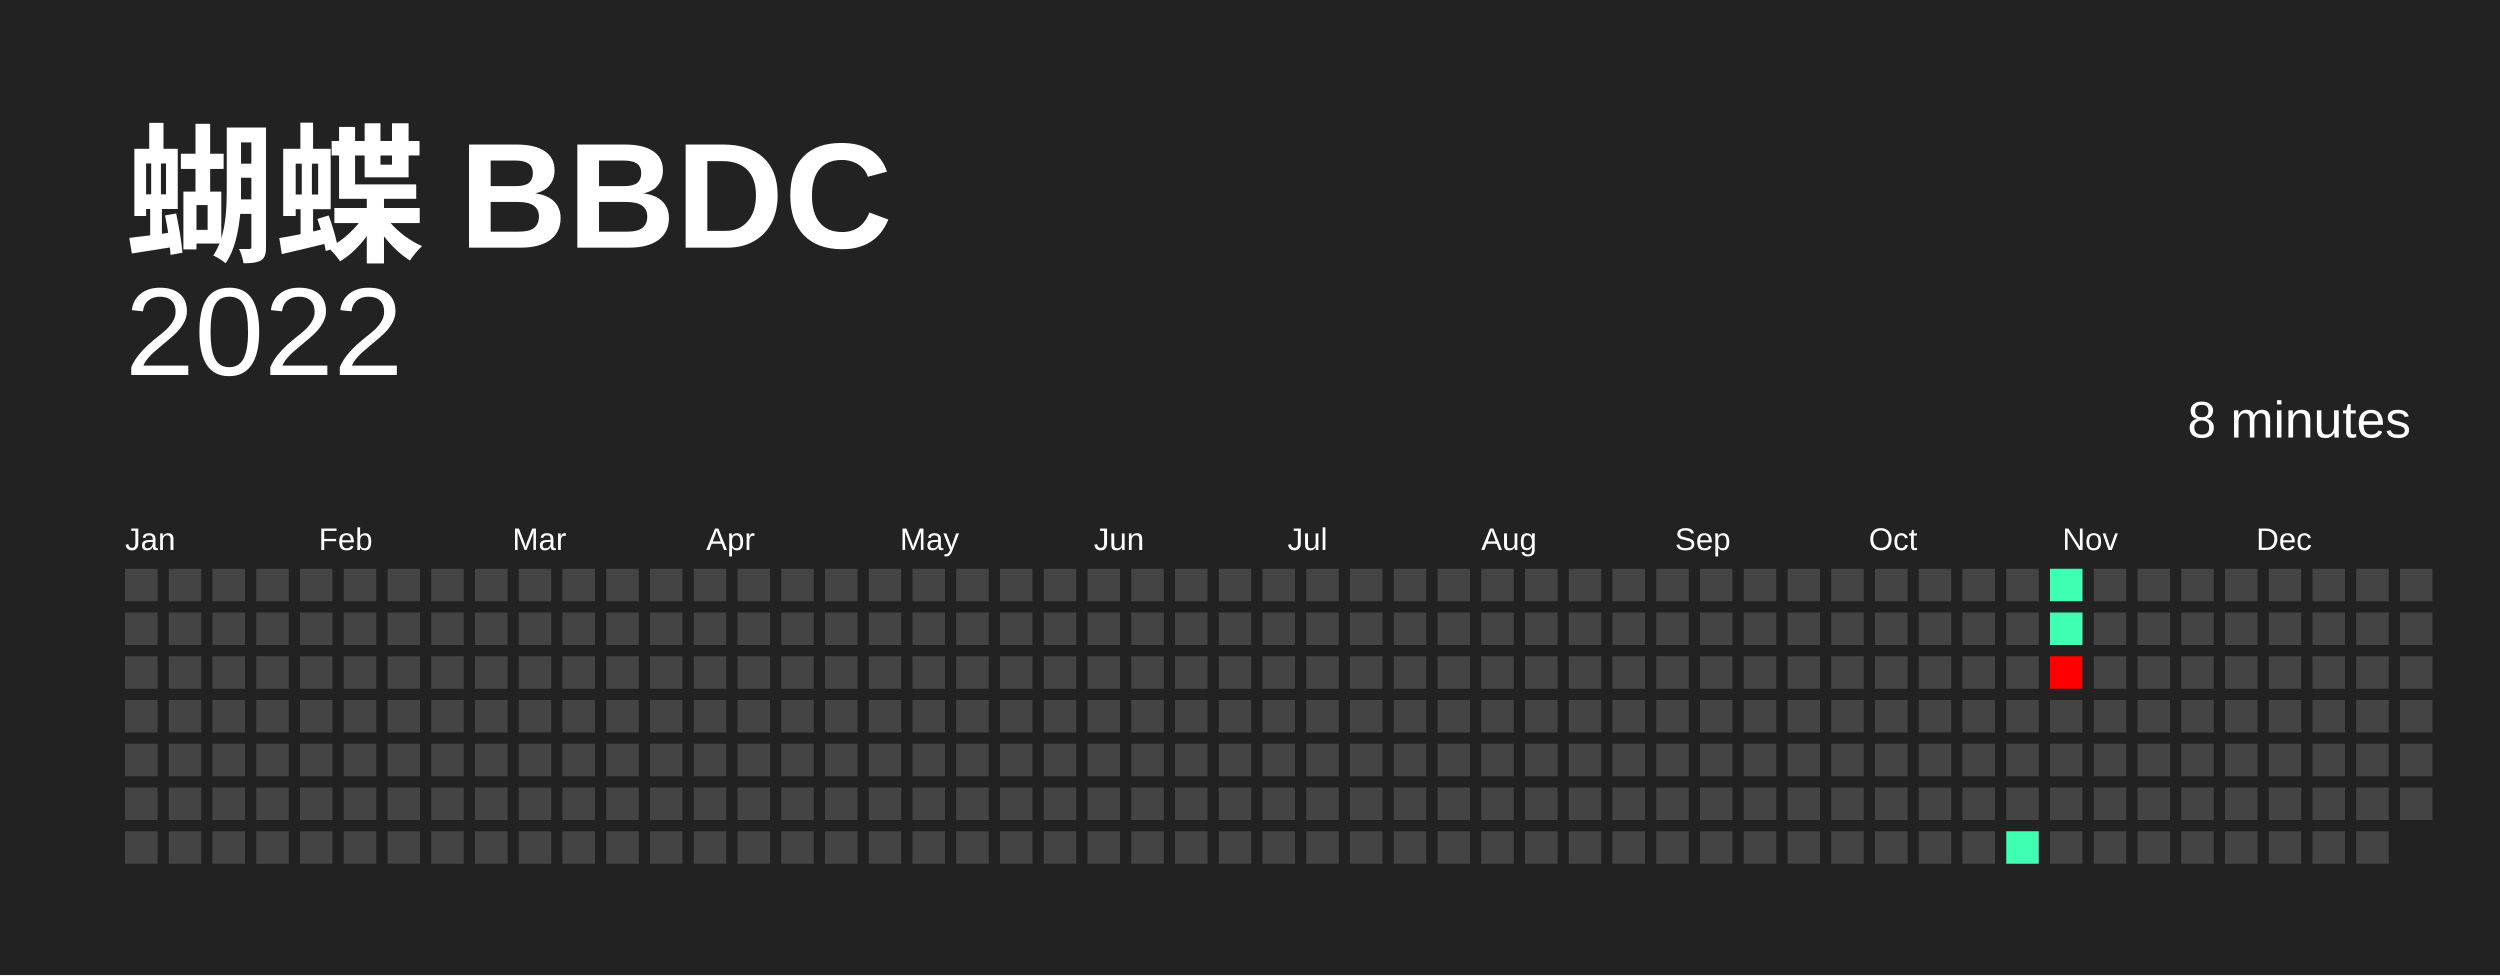
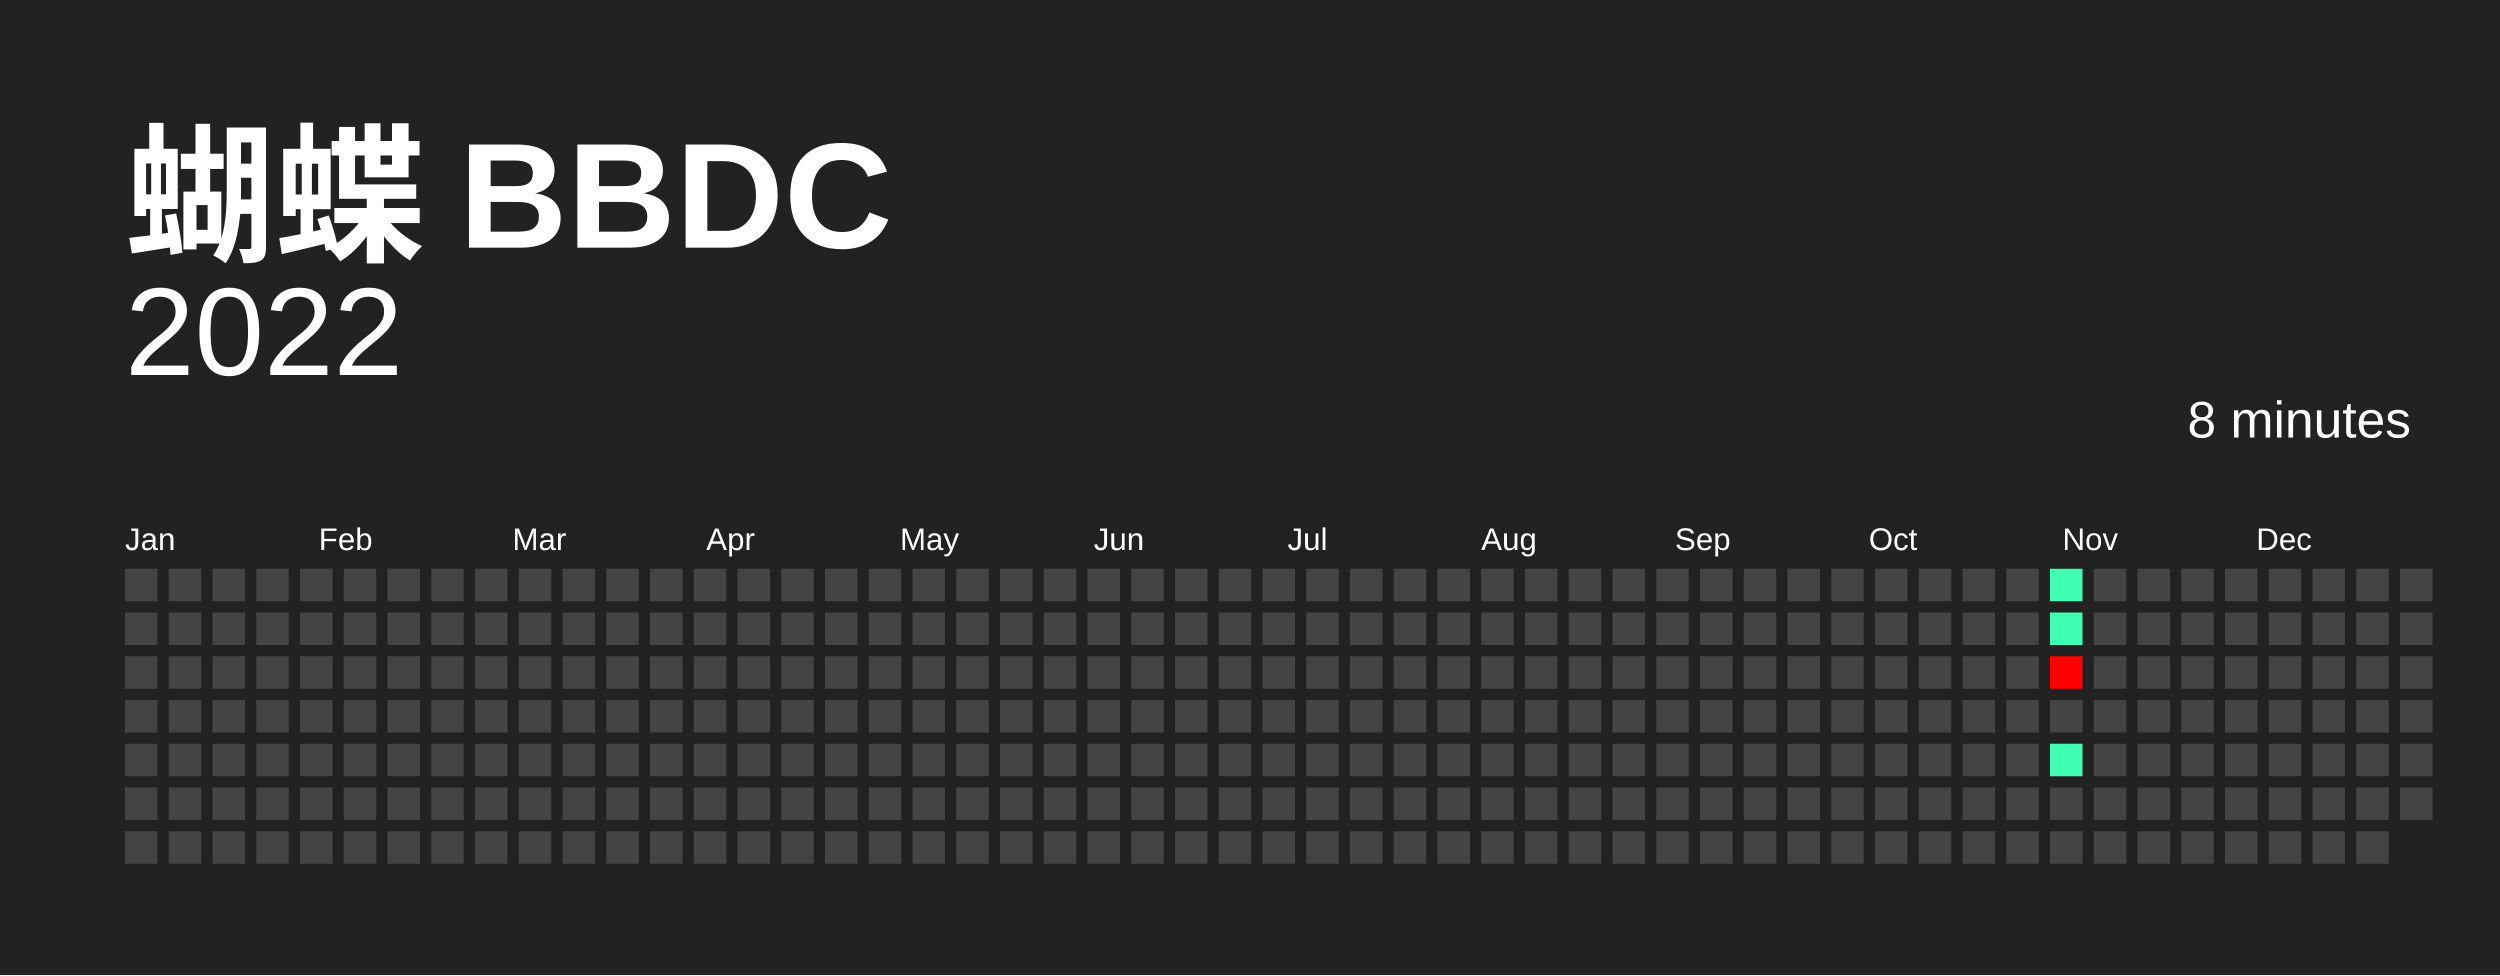
<svg xmlns="http://www.w3.org/2000/svg" baseProfile="full" height="78mm" version="1.1" viewBox="0,0,200,78" width="200mm">
  <defs />
  <rect fill="#222222" height="78" width="200" x="0" y="0" />
  <text fill="#FFFFFF" style="font-size:12px; font-family:Arial; font-weight:bold;" x="10" y="20">蝴蝶 BBDC</text>
  <text alignment-baseline="hanging" fill="#FFFFFF" style="font-size:10.0px; font-family:Arial;" x="10" y="30">2022</text>
  <text alignment-baseline="hanging" fill="#FFFFFF" style="font-size:4.125px; font-family:Arial;" x="175" y="35">8 minutes</text>
  <text fill="#FFFFFF" style="font-size:2.5px; font-family:Arial" x="10.0" y="44">Jan</text>
  <text fill="#FFFFFF" style="font-size:2.5px; font-family:Arial" x="25.5" y="44">Feb</text>
  <text fill="#FFFFFF" style="font-size:2.5px; font-family:Arial" x="41.0" y="44">Mar</text>
  <text fill="#FFFFFF" style="font-size:2.5px; font-family:Arial" x="56.5" y="44">Apr</text>
  <text fill="#FFFFFF" style="font-size:2.5px; font-family:Arial" x="72.0" y="44">May</text>
  <text fill="#FFFFFF" style="font-size:2.5px; font-family:Arial" x="87.5" y="44">Jun</text>
  <text fill="#FFFFFF" style="font-size:2.5px; font-family:Arial" x="103.0" y="44">Jul</text>
  <text fill="#FFFFFF" style="font-size:2.5px; font-family:Arial" x="118.5" y="44">Aug</text>
  <text fill="#FFFFFF" style="font-size:2.5px; font-family:Arial" x="134.0" y="44">Sep</text>
  <text fill="#FFFFFF" style="font-size:2.5px; font-family:Arial" x="149.5" y="44">Oct</text>
  <text fill="#FFFFFF" style="font-size:2.5px; font-family:Arial" x="165.0" y="44">Nov</text>
  <text fill="#FFFFFF" style="font-size:2.5px; font-family:Arial" x="180.5" y="44">Dec</text>
  <rect fill="#444444" height="2.6" width="2.6" x="10.0" y="45.5" />
  <rect fill="#444444" height="2.6" width="2.6" x="10.0" y="49.0" />
  <rect fill="#444444" height="2.6" width="2.6" x="10.0" y="52.5" />
  <rect fill="#444444" height="2.6" width="2.6" x="10.0" y="56.0" />
  <rect fill="#444444" height="2.6" width="2.6" x="10.0" y="59.5" />
  <rect fill="#444444" height="2.6" width="2.6" x="10.0" y="63.0" />
  <rect fill="#444444" height="2.6" width="2.6" x="10.0" y="66.5" />
  <rect fill="#444444" height="2.6" width="2.6" x="13.5" y="45.5" />
  <rect fill="#444444" height="2.6" width="2.6" x="13.5" y="49.0" />
  <rect fill="#444444" height="2.6" width="2.6" x="13.5" y="52.5" />
  <rect fill="#444444" height="2.6" width="2.6" x="13.5" y="56.0" />
  <rect fill="#444444" height="2.6" width="2.6" x="13.5" y="59.5" />
  <rect fill="#444444" height="2.6" width="2.6" x="13.5" y="63.0" />
  <rect fill="#444444" height="2.6" width="2.6" x="13.5" y="66.5" />
  <rect fill="#444444" height="2.6" width="2.6" x="17.0" y="45.5" />
  <rect fill="#444444" height="2.6" width="2.6" x="17.0" y="49.0" />
  <rect fill="#444444" height="2.6" width="2.6" x="17.0" y="52.5" />
  <rect fill="#444444" height="2.6" width="2.6" x="17.0" y="56.0" />
  <rect fill="#444444" height="2.6" width="2.6" x="17.0" y="59.5" />
  <rect fill="#444444" height="2.6" width="2.6" x="17.0" y="63.0" />
  <rect fill="#444444" height="2.6" width="2.6" x="17.0" y="66.5" />
  <rect fill="#444444" height="2.6" width="2.6" x="20.5" y="45.5" />
  <rect fill="#444444" height="2.6" width="2.6" x="20.5" y="49.0" />
  <rect fill="#444444" height="2.6" width="2.6" x="20.5" y="52.5" />
  <rect fill="#444444" height="2.6" width="2.6" x="20.5" y="56.0" />
  <rect fill="#444444" height="2.6" width="2.6" x="20.5" y="59.5" />
  <rect fill="#444444" height="2.6" width="2.6" x="20.5" y="63.0" />
  <rect fill="#444444" height="2.6" width="2.6" x="20.5" y="66.5" />
  <rect fill="#444444" height="2.6" width="2.6" x="24.0" y="45.5" />
  <rect fill="#444444" height="2.6" width="2.6" x="24.0" y="49.0" />
  <rect fill="#444444" height="2.6" width="2.6" x="24.0" y="52.5" />
  <rect fill="#444444" height="2.6" width="2.6" x="24.0" y="56.0" />
  <rect fill="#444444" height="2.6" width="2.6" x="24.0" y="59.5" />
  <rect fill="#444444" height="2.6" width="2.6" x="24.0" y="63.0" />
  <rect fill="#444444" height="2.6" width="2.6" x="24.0" y="66.5" />
  <rect fill="#444444" height="2.6" width="2.6" x="27.5" y="45.5" />
  <rect fill="#444444" height="2.6" width="2.6" x="27.5" y="49.0" />
  <rect fill="#444444" height="2.6" width="2.6" x="27.5" y="52.5" />
  <rect fill="#444444" height="2.6" width="2.6" x="27.5" y="56.0" />
  <rect fill="#444444" height="2.6" width="2.6" x="27.5" y="59.5" />
  <rect fill="#444444" height="2.6" width="2.6" x="27.5" y="63.0" />
  <rect fill="#444444" height="2.6" width="2.6" x="27.5" y="66.5" />
  <rect fill="#444444" height="2.6" width="2.6" x="31.0" y="45.5" />
  <rect fill="#444444" height="2.6" width="2.6" x="31.0" y="49.0" />
  <rect fill="#444444" height="2.6" width="2.6" x="31.0" y="52.5" />
  <rect fill="#444444" height="2.6" width="2.6" x="31.0" y="56.0" />
  <rect fill="#444444" height="2.6" width="2.6" x="31.0" y="59.5" />
  <rect fill="#444444" height="2.6" width="2.6" x="31.0" y="63.0" />
  <rect fill="#444444" height="2.6" width="2.6" x="31.0" y="66.5" />
  <rect fill="#444444" height="2.6" width="2.6" x="34.5" y="45.5" />
  <rect fill="#444444" height="2.6" width="2.6" x="34.5" y="49.0" />
  <rect fill="#444444" height="2.6" width="2.6" x="34.5" y="52.5" />
  <rect fill="#444444" height="2.6" width="2.6" x="34.5" y="56.0" />
  <rect fill="#444444" height="2.6" width="2.6" x="34.5" y="59.5" />
  <rect fill="#444444" height="2.6" width="2.6" x="34.5" y="63.0" />
  <rect fill="#444444" height="2.6" width="2.6" x="34.5" y="66.5" />
  <rect fill="#444444" height="2.6" width="2.6" x="38.0" y="45.5" />
  <rect fill="#444444" height="2.6" width="2.6" x="38.0" y="49.0" />
  <rect fill="#444444" height="2.6" width="2.6" x="38.0" y="52.5" />
  <rect fill="#444444" height="2.6" width="2.6" x="38.0" y="56.0" />
  <rect fill="#444444" height="2.6" width="2.6" x="38.0" y="59.5" />
  <rect fill="#444444" height="2.6" width="2.6" x="38.0" y="63.0" />
  <rect fill="#444444" height="2.6" width="2.6" x="38.0" y="66.5" />
  <rect fill="#444444" height="2.6" width="2.6" x="41.5" y="45.5" />
  <rect fill="#444444" height="2.6" width="2.6" x="41.5" y="49.0" />
  <rect fill="#444444" height="2.6" width="2.6" x="41.5" y="52.5" />
  <rect fill="#444444" height="2.6" width="2.6" x="41.5" y="56.0" />
  <rect fill="#444444" height="2.6" width="2.6" x="41.5" y="59.5" />
  <rect fill="#444444" height="2.6" width="2.6" x="41.5" y="63.0" />
  <rect fill="#444444" height="2.6" width="2.6" x="41.5" y="66.5" />
  <rect fill="#444444" height="2.6" width="2.6" x="45.0" y="45.5" />
  <rect fill="#444444" height="2.6" width="2.6" x="45.0" y="49.0" />
  <rect fill="#444444" height="2.6" width="2.6" x="45.0" y="52.5" />
  <rect fill="#444444" height="2.6" width="2.6" x="45.0" y="56.0" />
  <rect fill="#444444" height="2.6" width="2.6" x="45.0" y="59.5" />
  <rect fill="#444444" height="2.6" width="2.6" x="45.0" y="63.0" />
  <rect fill="#444444" height="2.6" width="2.6" x="45.0" y="66.5" />
  <rect fill="#444444" height="2.6" width="2.6" x="48.5" y="45.5" />
  <rect fill="#444444" height="2.6" width="2.6" x="48.5" y="49.0" />
  <rect fill="#444444" height="2.6" width="2.6" x="48.5" y="52.5" />
  <rect fill="#444444" height="2.6" width="2.6" x="48.5" y="56.0" />
  <rect fill="#444444" height="2.6" width="2.6" x="48.5" y="59.5" />
  <rect fill="#444444" height="2.6" width="2.6" x="48.5" y="63.0" />
  <rect fill="#444444" height="2.6" width="2.6" x="48.5" y="66.5" />
  <rect fill="#444444" height="2.6" width="2.6" x="52.0" y="45.5" />
  <rect fill="#444444" height="2.6" width="2.6" x="52.0" y="49.0" />
  <rect fill="#444444" height="2.6" width="2.6" x="52.0" y="52.5" />
  <rect fill="#444444" height="2.6" width="2.6" x="52.0" y="56.0" />
  <rect fill="#444444" height="2.6" width="2.6" x="52.0" y="59.5" />
  <rect fill="#444444" height="2.6" width="2.6" x="52.0" y="63.0" />
  <rect fill="#444444" height="2.6" width="2.6" x="52.0" y="66.5" />
  <rect fill="#444444" height="2.6" width="2.6" x="55.5" y="45.5" />
  <rect fill="#444444" height="2.6" width="2.6" x="55.5" y="49.0" />
  <rect fill="#444444" height="2.6" width="2.6" x="55.5" y="52.5" />
  <rect fill="#444444" height="2.6" width="2.6" x="55.5" y="56.0" />
  <rect fill="#444444" height="2.6" width="2.6" x="55.5" y="59.5" />
  <rect fill="#444444" height="2.6" width="2.6" x="55.5" y="63.0" />
  <rect fill="#444444" height="2.6" width="2.6" x="55.5" y="66.5" />
  <rect fill="#444444" height="2.6" width="2.6" x="59.0" y="45.5" />
  <rect fill="#444444" height="2.6" width="2.6" x="59.0" y="49.0" />
  <rect fill="#444444" height="2.6" width="2.6" x="59.0" y="52.5" />
  <rect fill="#444444" height="2.6" width="2.6" x="59.0" y="56.0" />
  <rect fill="#444444" height="2.6" width="2.6" x="59.0" y="59.5" />
  <rect fill="#444444" height="2.6" width="2.6" x="59.0" y="63.0" />
  <rect fill="#444444" height="2.6" width="2.6" x="59.0" y="66.5" />
  <rect fill="#444444" height="2.6" width="2.6" x="62.5" y="45.5" />
  <rect fill="#444444" height="2.6" width="2.6" x="62.5" y="49.0" />
  <rect fill="#444444" height="2.6" width="2.6" x="62.5" y="52.5" />
  <rect fill="#444444" height="2.6" width="2.6" x="62.5" y="56.0" />
  <rect fill="#444444" height="2.6" width="2.6" x="62.5" y="59.5" />
  <rect fill="#444444" height="2.6" width="2.6" x="62.5" y="63.0" />
  <rect fill="#444444" height="2.6" width="2.6" x="62.5" y="66.5" />
  <rect fill="#444444" height="2.6" width="2.6" x="66.0" y="45.5" />
  <rect fill="#444444" height="2.6" width="2.6" x="66.0" y="49.0" />
  <rect fill="#444444" height="2.6" width="2.6" x="66.0" y="52.5" />
  <rect fill="#444444" height="2.6" width="2.6" x="66.0" y="56.0" />
  <rect fill="#444444" height="2.6" width="2.6" x="66.0" y="59.5" />
  <rect fill="#444444" height="2.6" width="2.6" x="66.0" y="63.0" />
  <rect fill="#444444" height="2.6" width="2.6" x="66.0" y="66.5" />
  <rect fill="#444444" height="2.6" width="2.6" x="69.5" y="45.5" />
  <rect fill="#444444" height="2.6" width="2.6" x="69.5" y="49.0" />
  <rect fill="#444444" height="2.6" width="2.6" x="69.5" y="52.5" />
  <rect fill="#444444" height="2.6" width="2.6" x="69.5" y="56.0" />
  <rect fill="#444444" height="2.6" width="2.6" x="69.5" y="59.5" />
  <rect fill="#444444" height="2.6" width="2.6" x="69.5" y="63.0" />
  <rect fill="#444444" height="2.6" width="2.6" x="69.5" y="66.5" />
  <rect fill="#444444" height="2.6" width="2.6" x="73.0" y="45.5" />
  <rect fill="#444444" height="2.6" width="2.6" x="73.0" y="49.0" />
  <rect fill="#444444" height="2.6" width="2.6" x="73.0" y="52.5" />
  <rect fill="#444444" height="2.6" width="2.6" x="73.0" y="56.0" />
  <rect fill="#444444" height="2.6" width="2.6" x="73.0" y="59.5" />
  <rect fill="#444444" height="2.6" width="2.6" x="73.0" y="63.0" />
  <rect fill="#444444" height="2.6" width="2.6" x="73.0" y="66.5" />
  <rect fill="#444444" height="2.6" width="2.6" x="76.5" y="45.5" />
  <rect fill="#444444" height="2.6" width="2.6" x="76.5" y="49.0" />
  <rect fill="#444444" height="2.6" width="2.6" x="76.5" y="52.5" />
  <rect fill="#444444" height="2.6" width="2.6" x="76.5" y="56.0" />
  <rect fill="#444444" height="2.6" width="2.6" x="76.5" y="59.5" />
  <rect fill="#444444" height="2.6" width="2.6" x="76.5" y="63.0" />
  <rect fill="#444444" height="2.6" width="2.6" x="76.5" y="66.5" />
  <rect fill="#444444" height="2.6" width="2.6" x="80.0" y="45.5" />
  <rect fill="#444444" height="2.6" width="2.6" x="80.0" y="49.0" />
  <rect fill="#444444" height="2.6" width="2.6" x="80.0" y="52.5" />
  <rect fill="#444444" height="2.6" width="2.6" x="80.0" y="56.0" />
  <rect fill="#444444" height="2.6" width="2.6" x="80.0" y="59.5" />
  <rect fill="#444444" height="2.6" width="2.6" x="80.0" y="63.0" />
  <rect fill="#444444" height="2.6" width="2.6" x="80.0" y="66.5" />
  <rect fill="#444444" height="2.6" width="2.6" x="83.5" y="45.5" />
  <rect fill="#444444" height="2.6" width="2.6" x="83.5" y="49.0" />
  <rect fill="#444444" height="2.6" width="2.6" x="83.5" y="52.5" />
  <rect fill="#444444" height="2.6" width="2.6" x="83.5" y="56.0" />
  <rect fill="#444444" height="2.6" width="2.6" x="83.5" y="59.5" />
  <rect fill="#444444" height="2.6" width="2.6" x="83.5" y="63.0" />
  <rect fill="#444444" height="2.6" width="2.6" x="83.5" y="66.5" />
  <rect fill="#444444" height="2.6" width="2.6" x="87.0" y="45.5" />
  <rect fill="#444444" height="2.6" width="2.6" x="87.0" y="49.0" />
  <rect fill="#444444" height="2.6" width="2.6" x="87.0" y="52.5" />
  <rect fill="#444444" height="2.6" width="2.6" x="87.0" y="56.0" />
  <rect fill="#444444" height="2.6" width="2.6" x="87.0" y="59.5" />
  <rect fill="#444444" height="2.6" width="2.6" x="87.0" y="63.0" />
  <rect fill="#444444" height="2.6" width="2.6" x="87.0" y="66.5" />
  <rect fill="#444444" height="2.6" width="2.6" x="90.5" y="45.5" />
  <rect fill="#444444" height="2.6" width="2.6" x="90.5" y="49.0" />
  <rect fill="#444444" height="2.6" width="2.6" x="90.5" y="52.5" />
  <rect fill="#444444" height="2.6" width="2.6" x="90.5" y="56.0" />
  <rect fill="#444444" height="2.6" width="2.6" x="90.5" y="59.5" />
  <rect fill="#444444" height="2.6" width="2.6" x="90.5" y="63.0" />
  <rect fill="#444444" height="2.6" width="2.6" x="90.5" y="66.5" />
  <rect fill="#444444" height="2.6" width="2.6" x="94.0" y="45.5" />
  <rect fill="#444444" height="2.6" width="2.6" x="94.0" y="49.0" />
  <rect fill="#444444" height="2.6" width="2.6" x="94.0" y="52.5" />
  <rect fill="#444444" height="2.6" width="2.6" x="94.0" y="56.0" />
  <rect fill="#444444" height="2.6" width="2.6" x="94.0" y="59.5" />
  <rect fill="#444444" height="2.6" width="2.6" x="94.0" y="63.0" />
  <rect fill="#444444" height="2.6" width="2.6" x="94.0" y="66.5" />
  <rect fill="#444444" height="2.6" width="2.6" x="97.5" y="45.5" />
  <rect fill="#444444" height="2.6" width="2.6" x="97.5" y="49.0" />
  <rect fill="#444444" height="2.6" width="2.6" x="97.5" y="52.5" />
  <rect fill="#444444" height="2.6" width="2.6" x="97.5" y="56.0" />
  <rect fill="#444444" height="2.6" width="2.6" x="97.5" y="59.5" />
  <rect fill="#444444" height="2.6" width="2.6" x="97.5" y="63.0" />
  <rect fill="#444444" height="2.6" width="2.6" x="97.5" y="66.5" />
  <rect fill="#444444" height="2.6" width="2.6" x="101.0" y="45.5" />
  <rect fill="#444444" height="2.6" width="2.6" x="101.0" y="49.0" />
  <rect fill="#444444" height="2.6" width="2.6" x="101.0" y="52.5" />
  <rect fill="#444444" height="2.6" width="2.6" x="101.0" y="56.0" />
  <rect fill="#444444" height="2.6" width="2.6" x="101.0" y="59.5" />
  <rect fill="#444444" height="2.6" width="2.6" x="101.0" y="63.0" />
  <rect fill="#444444" height="2.6" width="2.6" x="101.0" y="66.5" />
  <rect fill="#444444" height="2.6" width="2.6" x="104.5" y="45.5" />
  <rect fill="#444444" height="2.6" width="2.6" x="104.5" y="49.0" />
  <rect fill="#444444" height="2.6" width="2.6" x="104.5" y="52.5" />
  <rect fill="#444444" height="2.6" width="2.6" x="104.5" y="56.0" />
  <rect fill="#444444" height="2.6" width="2.6" x="104.5" y="59.5" />
  <rect fill="#444444" height="2.6" width="2.6" x="104.5" y="63.0" />
  <rect fill="#444444" height="2.6" width="2.6" x="104.5" y="66.5" />
  <rect fill="#444444" height="2.6" width="2.6" x="108.0" y="45.5" />
  <rect fill="#444444" height="2.6" width="2.6" x="108.0" y="49.0" />
  <rect fill="#444444" height="2.6" width="2.6" x="108.0" y="52.5" />
  <rect fill="#444444" height="2.6" width="2.6" x="108.0" y="56.0" />
  <rect fill="#444444" height="2.6" width="2.6" x="108.0" y="59.5" />
  <rect fill="#444444" height="2.6" width="2.6" x="108.0" y="63.0" />
  <rect fill="#444444" height="2.6" width="2.6" x="108.0" y="66.5" />
  <rect fill="#444444" height="2.6" width="2.6" x="111.5" y="45.5" />
  <rect fill="#444444" height="2.6" width="2.6" x="111.5" y="49.0" />
  <rect fill="#444444" height="2.6" width="2.6" x="111.5" y="52.5" />
  <rect fill="#444444" height="2.6" width="2.6" x="111.5" y="56.0" />
  <rect fill="#444444" height="2.6" width="2.6" x="111.5" y="59.5" />
  <rect fill="#444444" height="2.6" width="2.6" x="111.5" y="63.0" />
  <rect fill="#444444" height="2.6" width="2.6" x="111.5" y="66.5" />
  <rect fill="#444444" height="2.6" width="2.6" x="115.0" y="45.5" />
  <rect fill="#444444" height="2.6" width="2.6" x="115.0" y="49.0" />
  <rect fill="#444444" height="2.6" width="2.6" x="115.0" y="52.5" />
  <rect fill="#444444" height="2.6" width="2.6" x="115.0" y="56.0" />
  <rect fill="#444444" height="2.6" width="2.6" x="115.0" y="59.5" />
  <rect fill="#444444" height="2.6" width="2.6" x="115.0" y="63.0" />
  <rect fill="#444444" height="2.6" width="2.6" x="115.0" y="66.5" />
  <rect fill="#444444" height="2.6" width="2.6" x="118.5" y="45.5" />
  <rect fill="#444444" height="2.6" width="2.6" x="118.5" y="49.0" />
  <rect fill="#444444" height="2.6" width="2.6" x="118.5" y="52.5" />
  <rect fill="#444444" height="2.6" width="2.6" x="118.5" y="56.0" />
  <rect fill="#444444" height="2.6" width="2.6" x="118.5" y="59.5" />
  <rect fill="#444444" height="2.6" width="2.6" x="118.5" y="63.0" />
  <rect fill="#444444" height="2.6" width="2.6" x="118.5" y="66.5" />
  <rect fill="#444444" height="2.6" width="2.6" x="122.0" y="45.5" />
  <rect fill="#444444" height="2.6" width="2.6" x="122.0" y="49.0" />
  <rect fill="#444444" height="2.6" width="2.6" x="122.0" y="52.5" />
  <rect fill="#444444" height="2.6" width="2.6" x="122.0" y="56.0" />
  <rect fill="#444444" height="2.6" width="2.6" x="122.0" y="59.5" />
  <rect fill="#444444" height="2.6" width="2.6" x="122.0" y="63.0" />
  <rect fill="#444444" height="2.6" width="2.6" x="122.0" y="66.5" />
  <rect fill="#444444" height="2.6" width="2.6" x="125.5" y="45.5" />
  <rect fill="#444444" height="2.6" width="2.6" x="125.5" y="49.0" />
  <rect fill="#444444" height="2.6" width="2.6" x="125.5" y="52.5" />
  <rect fill="#444444" height="2.6" width="2.6" x="125.5" y="56.0" />
  <rect fill="#444444" height="2.6" width="2.6" x="125.5" y="59.5" />
  <rect fill="#444444" height="2.6" width="2.6" x="125.5" y="63.0" />
  <rect fill="#444444" height="2.6" width="2.6" x="125.5" y="66.5" />
  <rect fill="#444444" height="2.6" width="2.6" x="129.0" y="45.5" />
  <rect fill="#444444" height="2.6" width="2.6" x="129.0" y="49.0" />
  <rect fill="#444444" height="2.6" width="2.6" x="129.0" y="52.5" />
  <rect fill="#444444" height="2.6" width="2.6" x="129.0" y="56.0" />
  <rect fill="#444444" height="2.6" width="2.6" x="129.0" y="59.5" />
  <rect fill="#444444" height="2.6" width="2.6" x="129.0" y="63.0" />
  <rect fill="#444444" height="2.6" width="2.6" x="129.0" y="66.5" />
  <rect fill="#444444" height="2.6" width="2.6" x="132.5" y="45.5" />
  <rect fill="#444444" height="2.6" width="2.6" x="132.5" y="49.0" />
  <rect fill="#444444" height="2.6" width="2.6" x="132.5" y="52.5" />
  <rect fill="#444444" height="2.6" width="2.6" x="132.5" y="56.0" />
  <rect fill="#444444" height="2.6" width="2.6" x="132.5" y="59.5" />
  <rect fill="#444444" height="2.6" width="2.6" x="132.5" y="63.0" />
  <rect fill="#444444" height="2.6" width="2.6" x="132.5" y="66.5" />
  <rect fill="#444444" height="2.6" width="2.6" x="136.0" y="45.5" />
  <rect fill="#444444" height="2.6" width="2.6" x="136.0" y="49.0" />
  <rect fill="#444444" height="2.6" width="2.6" x="136.0" y="52.5" />
  <rect fill="#444444" height="2.6" width="2.6" x="136.0" y="56.0" />
  <rect fill="#444444" height="2.6" width="2.6" x="136.0" y="59.5" />
  <rect fill="#444444" height="2.6" width="2.6" x="136.0" y="63.0" />
  <rect fill="#444444" height="2.6" width="2.6" x="136.0" y="66.5" />
  <rect fill="#444444" height="2.6" width="2.6" x="139.5" y="45.5" />
  <rect fill="#444444" height="2.6" width="2.6" x="139.5" y="49.0" />
  <rect fill="#444444" height="2.6" width="2.6" x="139.5" y="52.5" />
  <rect fill="#444444" height="2.6" width="2.6" x="139.5" y="56.0" />
  <rect fill="#444444" height="2.6" width="2.6" x="139.5" y="59.5" />
  <rect fill="#444444" height="2.6" width="2.6" x="139.5" y="63.0" />
  <rect fill="#444444" height="2.6" width="2.6" x="139.5" y="66.5" />
  <rect fill="#444444" height="2.6" width="2.6" x="143.0" y="45.5" />
  <rect fill="#444444" height="2.6" width="2.6" x="143.0" y="49.0" />
  <rect fill="#444444" height="2.6" width="2.6" x="143.0" y="52.5" />
  <rect fill="#444444" height="2.6" width="2.6" x="143.0" y="56.0" />
  <rect fill="#444444" height="2.6" width="2.6" x="143.0" y="59.5" />
  <rect fill="#444444" height="2.6" width="2.6" x="143.0" y="63.0" />
  <rect fill="#444444" height="2.6" width="2.6" x="143.0" y="66.5" />
  <rect fill="#444444" height="2.6" width="2.6" x="146.5" y="45.5" />
  <rect fill="#444444" height="2.6" width="2.6" x="146.5" y="49.0" />
  <rect fill="#444444" height="2.6" width="2.6" x="146.5" y="52.5" />
  <rect fill="#444444" height="2.6" width="2.6" x="146.5" y="56.0" />
  <rect fill="#444444" height="2.6" width="2.6" x="146.5" y="59.5" />
  <rect fill="#444444" height="2.6" width="2.6" x="146.5" y="63.0" />
  <rect fill="#444444" height="2.6" width="2.6" x="146.5" y="66.5" />
  <rect fill="#444444" height="2.6" width="2.6" x="150.0" y="45.5" />
  <rect fill="#444444" height="2.6" width="2.6" x="150.0" y="49.0" />
  <rect fill="#444444" height="2.6" width="2.6" x="150.0" y="52.5" />
  <rect fill="#444444" height="2.6" width="2.6" x="150.0" y="56.0" />
  <rect fill="#444444" height="2.6" width="2.6" x="150.0" y="59.5" />
  <rect fill="#444444" height="2.6" width="2.6" x="150.0" y="63.0" />
  <rect fill="#444444" height="2.6" width="2.6" x="150.0" y="66.5" />
  <rect fill="#444444" height="2.6" width="2.6" x="153.5" y="45.5" />
  <rect fill="#444444" height="2.6" width="2.6" x="153.5" y="49.0" />
  <rect fill="#444444" height="2.6" width="2.6" x="153.5" y="52.5" />
  <rect fill="#444444" height="2.6" width="2.6" x="153.5" y="56.0" />
  <rect fill="#444444" height="2.6" width="2.6" x="153.5" y="59.5" />
  <rect fill="#444444" height="2.6" width="2.6" x="153.5" y="63.0" />
  <rect fill="#444444" height="2.6" width="2.6" x="153.5" y="66.5" />
  <rect fill="#444444" height="2.6" width="2.6" x="157.0" y="45.5" />
  <rect fill="#444444" height="2.6" width="2.6" x="157.0" y="49.0" />
  <rect fill="#444444" height="2.6" width="2.6" x="157.0" y="52.5" />
  <rect fill="#444444" height="2.6" width="2.6" x="157.0" y="56.0" />
  <rect fill="#444444" height="2.6" width="2.6" x="157.0" y="59.5" />
  <rect fill="#444444" height="2.6" width="2.6" x="157.0" y="63.0" />
  <rect fill="#444444" height="2.6" width="2.6" x="157.0" y="66.5" />
  <rect fill="#444444" height="2.6" width="2.6" x="160.5" y="45.5" />
  <rect fill="#444444" height="2.6" width="2.6" x="160.5" y="49.0" />
  <rect fill="#444444" height="2.6" width="2.6" x="160.5" y="52.5" />
  <rect fill="#444444" height="2.6" width="2.6" x="160.5" y="56.0" />
  <rect fill="#444444" height="2.6" width="2.6" x="160.5" y="59.5" />
  <rect fill="#444444" height="2.6" width="2.6" x="160.5" y="63.0" />
-   <rect fill="#3effb2" height="2.6" width="2.6" x="160.5" y="66.5" />
+   <rect fill="#444444" height="2.6" width="2.6" x="160.5" y="66.5" />
  <rect fill="#3effb2" height="2.6" width="2.6" x="164.0" y="45.5" />
  <rect fill="#3effb2" height="2.6" width="2.6" x="164.0" y="49.0" />
  <rect fill="red" height="2.6" width="2.6" x="164.0" y="52.5" />
  <rect fill="#444444" height="2.6" width="2.6" x="164.0" y="56.0" />
-   <rect fill="#444444" height="2.6" width="2.6" x="164.0" y="59.5" />
+   <rect fill="#3effb2" height="2.6" width="2.6" x="164.0" y="59.5" />
  <rect fill="#444444" height="2.6" width="2.6" x="164.0" y="63.0" />
  <rect fill="#444444" height="2.6" width="2.6" x="164.0" y="66.5" />
  <rect fill="#444444" height="2.6" width="2.6" x="167.5" y="45.5" />
  <rect fill="#444444" height="2.6" width="2.6" x="167.5" y="49.0" />
  <rect fill="#444444" height="2.6" width="2.6" x="167.5" y="52.5" />
  <rect fill="#444444" height="2.6" width="2.6" x="167.5" y="56.0" />
  <rect fill="#444444" height="2.6" width="2.6" x="167.5" y="59.5" />
  <rect fill="#444444" height="2.6" width="2.6" x="167.5" y="63.0" />
  <rect fill="#444444" height="2.6" width="2.6" x="167.5" y="66.5" />
  <rect fill="#444444" height="2.6" width="2.6" x="171.0" y="45.5" />
  <rect fill="#444444" height="2.6" width="2.6" x="171.0" y="49.0" />
  <rect fill="#444444" height="2.6" width="2.6" x="171.0" y="52.5" />
  <rect fill="#444444" height="2.6" width="2.6" x="171.0" y="56.0" />
  <rect fill="#444444" height="2.6" width="2.6" x="171.0" y="59.5" />
  <rect fill="#444444" height="2.6" width="2.6" x="171.0" y="63.0" />
  <rect fill="#444444" height="2.6" width="2.6" x="171.0" y="66.5" />
  <rect fill="#444444" height="2.6" width="2.6" x="174.5" y="45.5" />
  <rect fill="#444444" height="2.6" width="2.6" x="174.5" y="49.0" />
  <rect fill="#444444" height="2.6" width="2.6" x="174.5" y="52.5" />
  <rect fill="#444444" height="2.6" width="2.6" x="174.5" y="56.0" />
  <rect fill="#444444" height="2.6" width="2.6" x="174.5" y="59.5" />
  <rect fill="#444444" height="2.6" width="2.6" x="174.5" y="63.0" />
  <rect fill="#444444" height="2.6" width="2.6" x="174.5" y="66.5" />
  <rect fill="#444444" height="2.6" width="2.6" x="178.0" y="45.5" />
  <rect fill="#444444" height="2.6" width="2.6" x="178.0" y="49.0" />
  <rect fill="#444444" height="2.6" width="2.6" x="178.0" y="52.5" />
  <rect fill="#444444" height="2.6" width="2.6" x="178.0" y="56.0" />
  <rect fill="#444444" height="2.6" width="2.6" x="178.0" y="59.5" />
  <rect fill="#444444" height="2.6" width="2.6" x="178.0" y="63.0" />
  <rect fill="#444444" height="2.6" width="2.6" x="178.0" y="66.5" />
  <rect fill="#444444" height="2.6" width="2.6" x="181.5" y="45.5" />
  <rect fill="#444444" height="2.6" width="2.6" x="181.5" y="49.0" />
  <rect fill="#444444" height="2.6" width="2.6" x="181.5" y="52.5" />
  <rect fill="#444444" height="2.6" width="2.6" x="181.5" y="56.0" />
  <rect fill="#444444" height="2.6" width="2.6" x="181.5" y="59.5" />
  <rect fill="#444444" height="2.6" width="2.6" x="181.5" y="63.0" />
  <rect fill="#444444" height="2.6" width="2.6" x="181.5" y="66.5" />
  <rect fill="#444444" height="2.6" width="2.6" x="185.0" y="45.5" />
  <rect fill="#444444" height="2.6" width="2.6" x="185.0" y="49.0" />
  <rect fill="#444444" height="2.6" width="2.6" x="185.0" y="52.5" />
  <rect fill="#444444" height="2.6" width="2.6" x="185.0" y="56.0" />
  <rect fill="#444444" height="2.6" width="2.6" x="185.0" y="59.5" />
  <rect fill="#444444" height="2.6" width="2.6" x="185.0" y="63.0" />
  <rect fill="#444444" height="2.6" width="2.6" x="185.0" y="66.5" />
  <rect fill="#444444" height="2.6" width="2.6" x="188.5" y="45.5" />
  <rect fill="#444444" height="2.6" width="2.6" x="188.5" y="49.0" />
  <rect fill="#444444" height="2.6" width="2.6" x="188.5" y="52.5" />
  <rect fill="#444444" height="2.6" width="2.6" x="188.5" y="56.0" />
  <rect fill="#444444" height="2.6" width="2.6" x="188.5" y="59.5" />
  <rect fill="#444444" height="2.6" width="2.6" x="188.5" y="63.0" />
  <rect fill="#444444" height="2.6" width="2.6" x="188.5" y="66.5" />
  <rect fill="#444444" height="2.6" width="2.6" x="192.0" y="45.5" />
  <rect fill="#444444" height="2.6" width="2.6" x="192.0" y="49.0" />
  <rect fill="#444444" height="2.6" width="2.6" x="192.0" y="52.5" />
  <rect fill="#444444" height="2.6" width="2.6" x="192.0" y="56.0" />
  <rect fill="#444444" height="2.6" width="2.6" x="192.0" y="59.5" />
  <rect fill="#444444" height="2.6" width="2.6" x="192.0" y="63.0" />
</svg>
